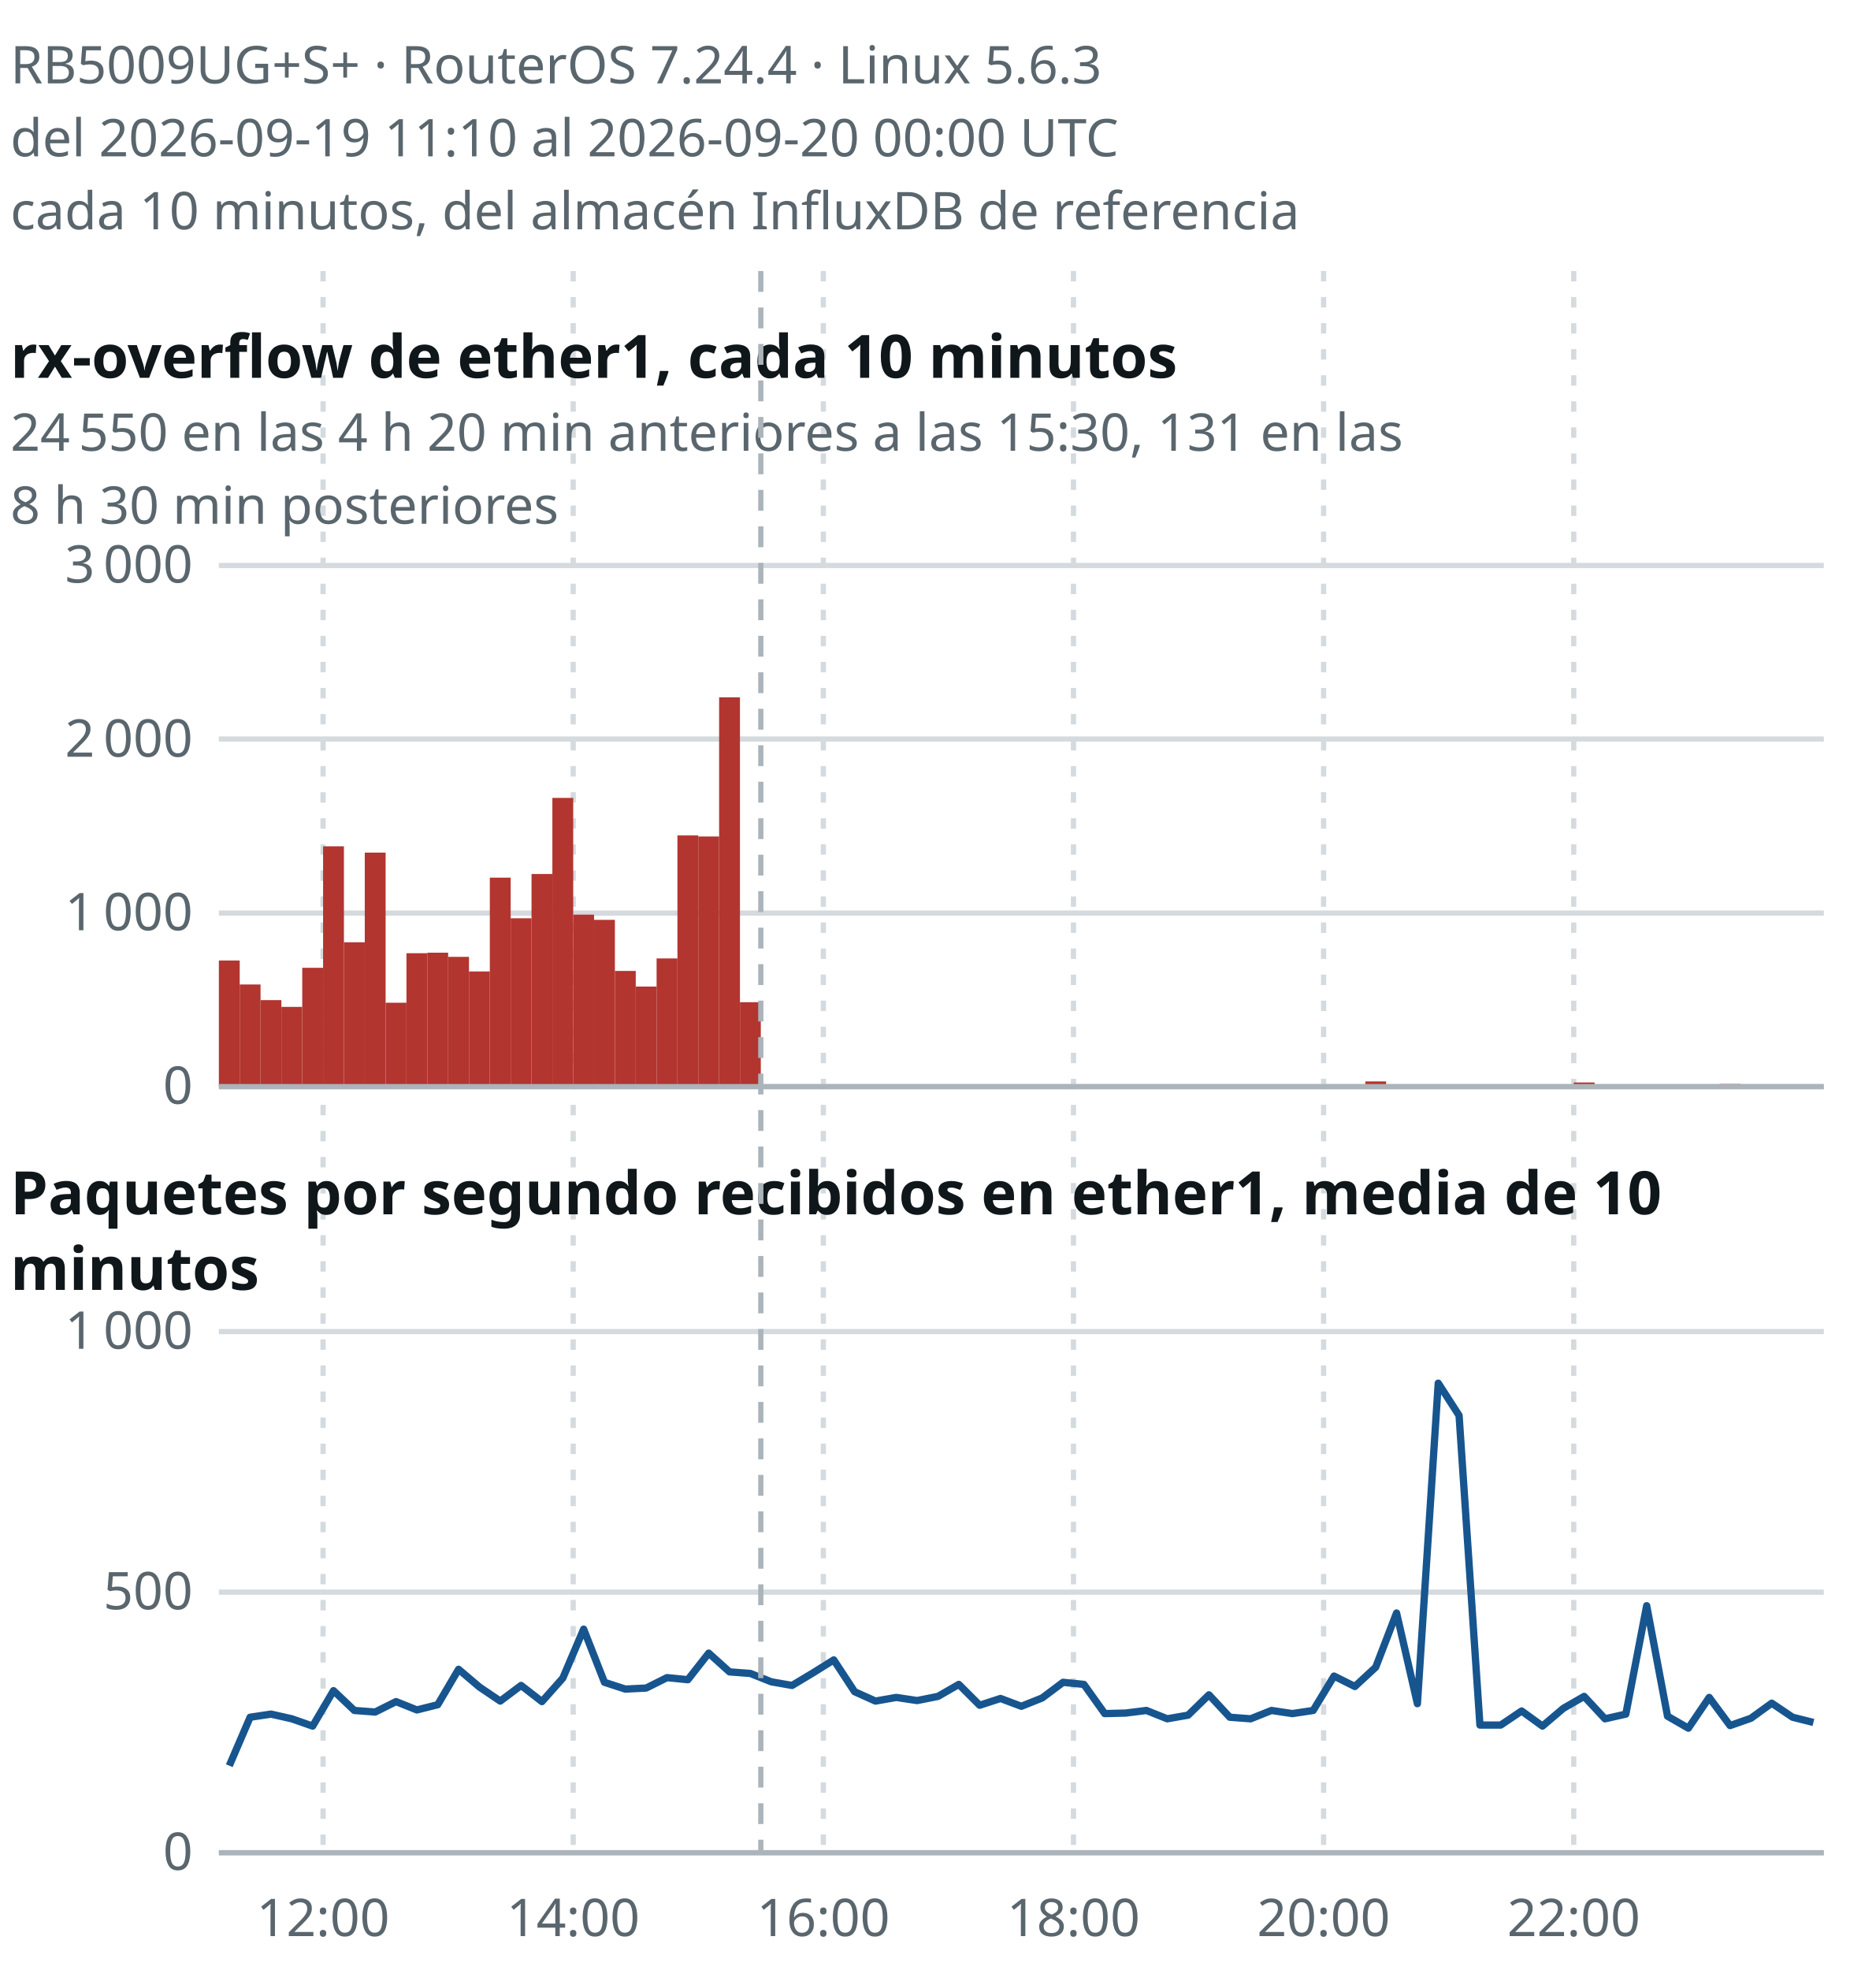
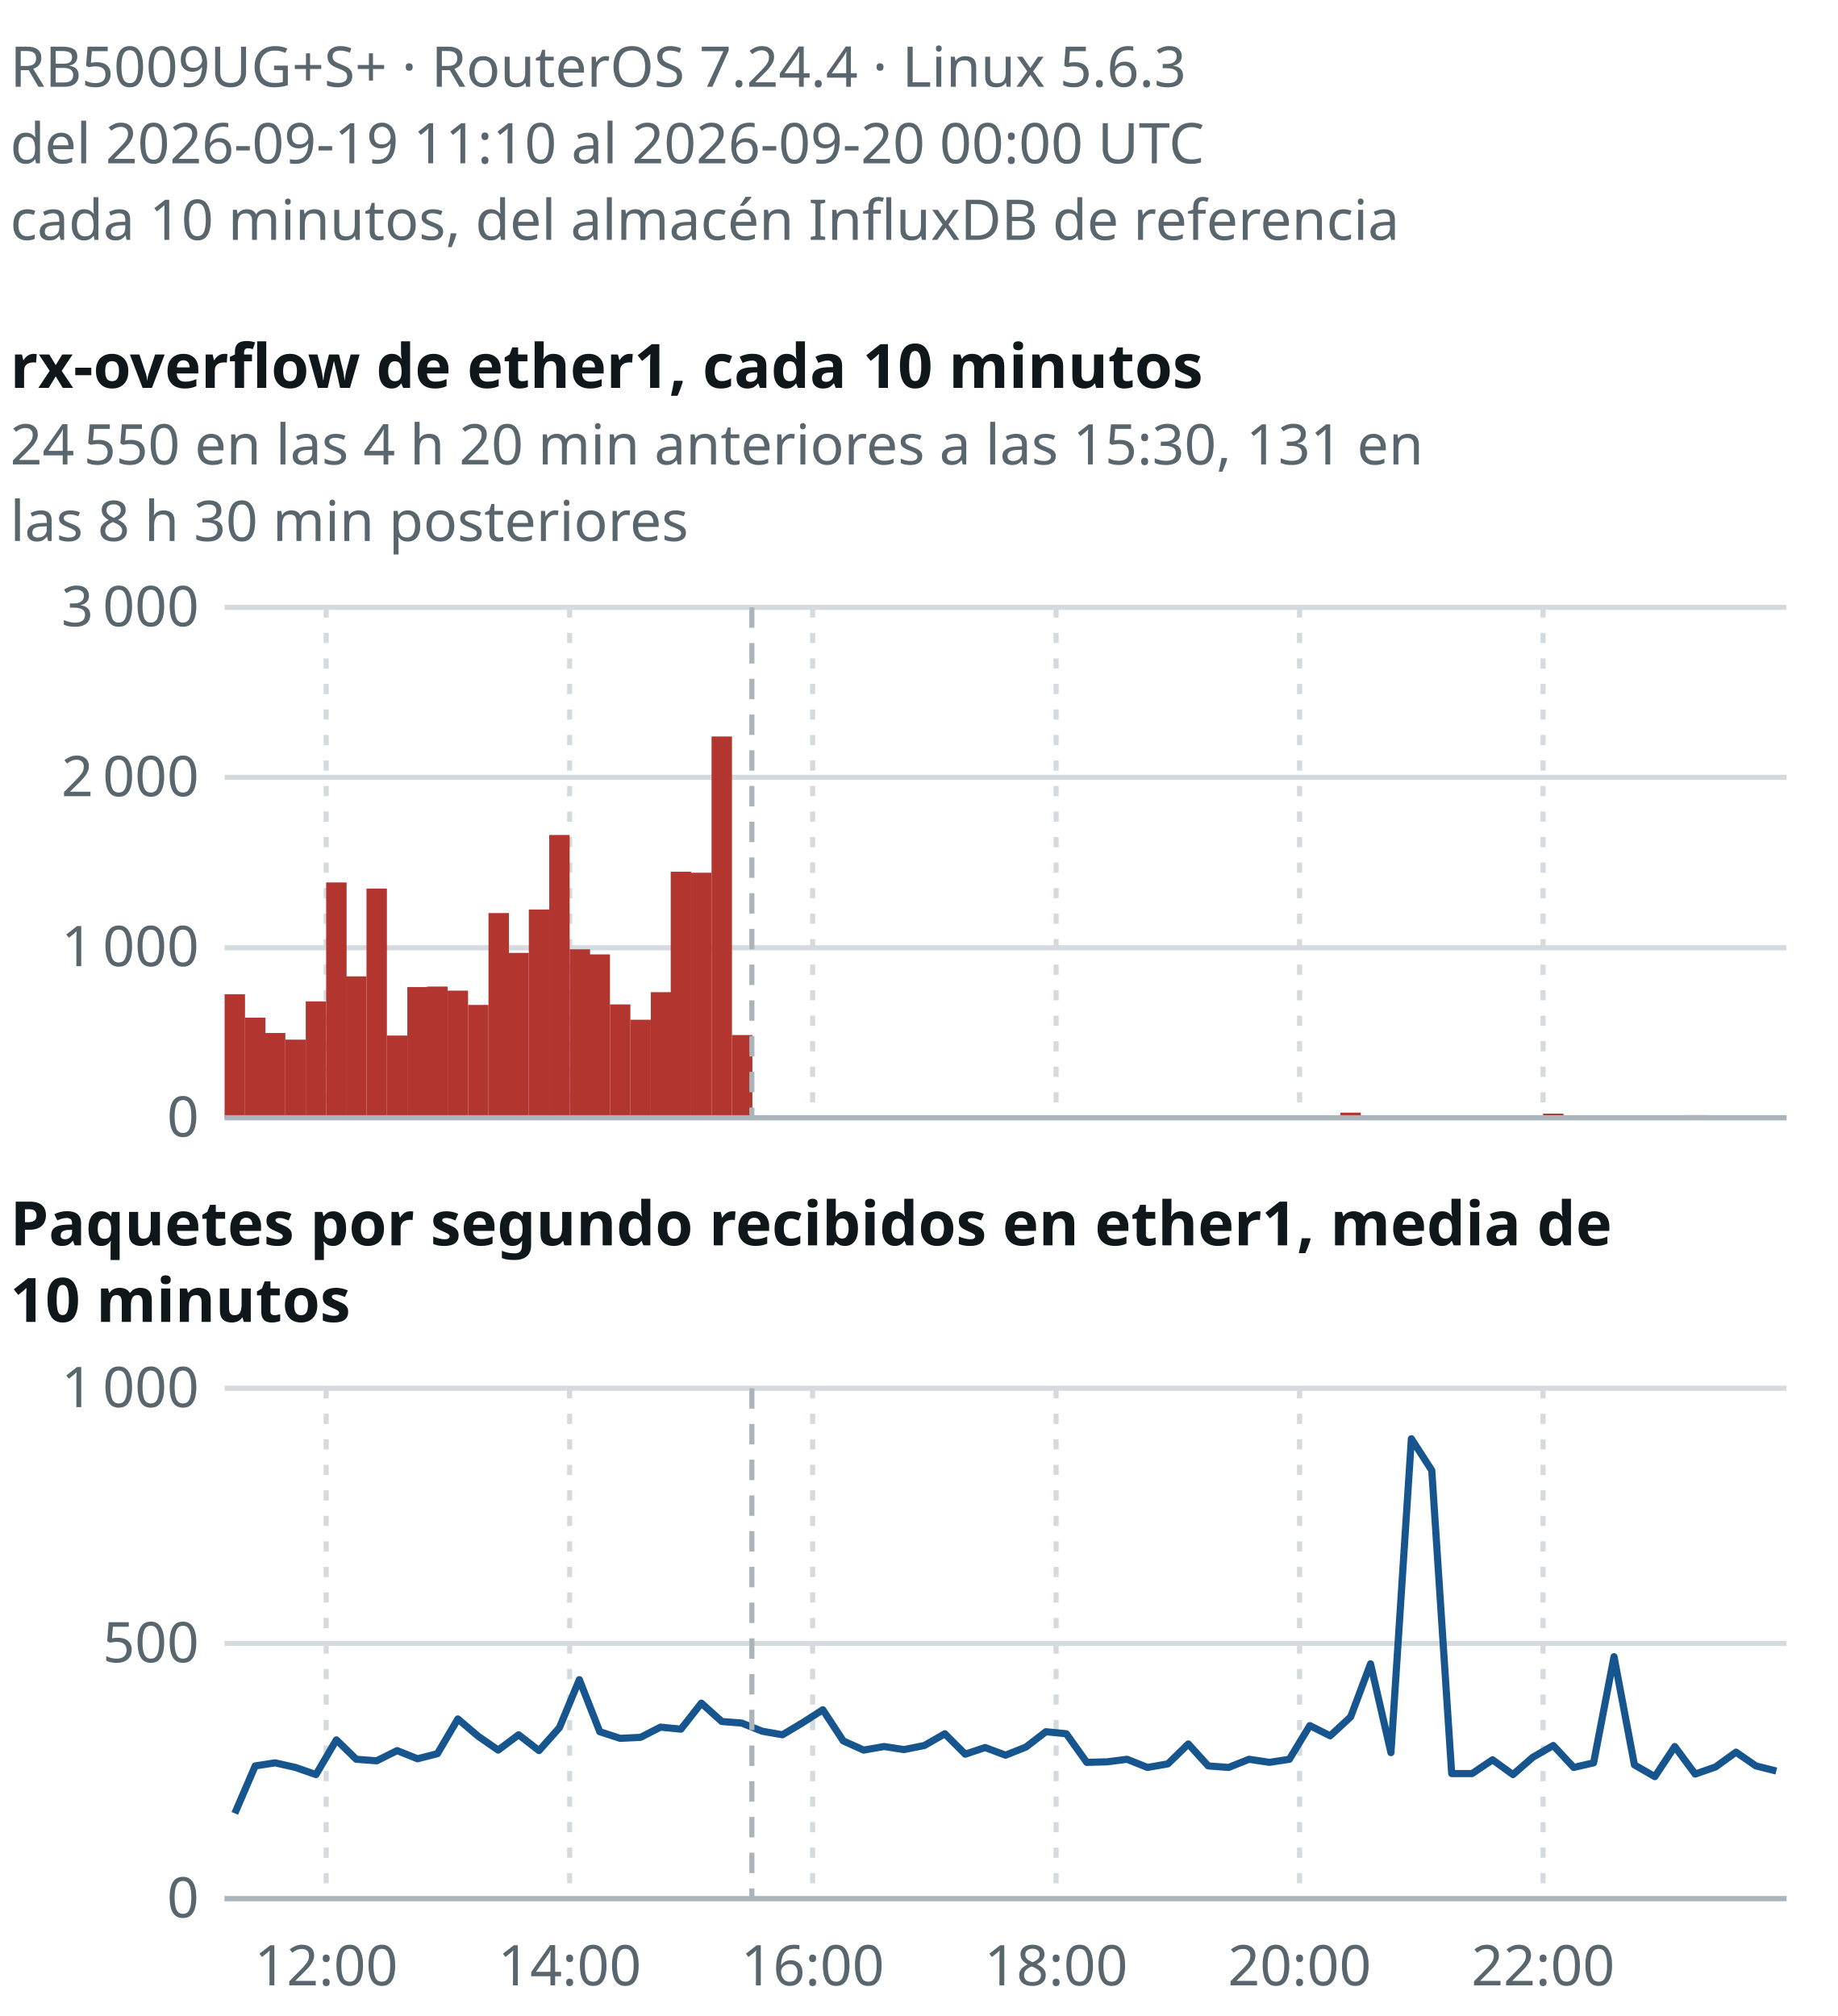
- <svg xmlns="http://www.w3.org/2000/svg" viewBox="0 0 360 378" width="100%" role="img" aria-labelledby="port-overflow-2026-09-19-es-narrow-t port-overflow-2026-09-19-es-narrow-d">
-   <line x1="42" y1="208.5" x2="350" y2="208.5" stroke="var(--ms-border, #d4dade)" stroke-width="1" />
-   <line x1="42" y1="175.2" x2="350" y2="175.2" stroke="var(--ms-border, #d4dade)" stroke-width="1" />
-   <line x1="42" y1="141.8" x2="350" y2="141.8" stroke="var(--ms-border, #d4dade)" stroke-width="1" />
-   <line x1="42" y1="108.5" x2="350" y2="108.5" stroke="var(--ms-border, #d4dade)" stroke-width="1" />
-   <line x1="42" y1="355.5" x2="350" y2="355.5" stroke="var(--ms-border, #d4dade)" stroke-width="1" />
-   <line x1="42" y1="305.5" x2="350" y2="305.5" stroke="var(--ms-border, #d4dade)" stroke-width="1" />
-   <line x1="42" y1="255.5" x2="350" y2="255.5" stroke="var(--ms-border, #d4dade)" stroke-width="1" />
-   <line x1="62" y1="52" x2="62" y2="355.5" stroke="var(--ms-border, #d4dade)" stroke-width="1" stroke-dasharray="2 3" />
-   <line x1="110" y1="52" x2="110" y2="355.5" stroke="var(--ms-border, #d4dade)" stroke-width="1" stroke-dasharray="2 3" />
-   <line x1="158" y1="52" x2="158" y2="355.5" stroke="var(--ms-border, #d4dade)" stroke-width="1" stroke-dasharray="2 3" />
-   <line x1="206" y1="52" x2="206" y2="355.5" stroke="var(--ms-border, #d4dade)" stroke-width="1" stroke-dasharray="2 3" />
-   <line x1="254" y1="52" x2="254" y2="355.5" stroke="var(--ms-border, #d4dade)" stroke-width="1" stroke-dasharray="2 3" />
-   <line x1="302" y1="52" x2="302" y2="355.5" stroke="var(--ms-border, #d4dade)" stroke-width="1" stroke-dasharray="2 3" />
-   <text x="2" y="16" font-family="ui-sans-serif,system-ui,sans-serif" font-size="10" fill="var(--ms-muted, #5a666d)">RB5009UG+S+ · RouterOS 7.24.4 · Linux 5.6.3</text>
-   <text x="2" y="30" font-family="ui-sans-serif,system-ui,sans-serif" font-size="10" fill="var(--ms-muted, #5a666d)">del 2026-09-19 11:10 al 2026-09-20 00:00 UTC</text>
-   <text x="2" y="44" font-family="ui-sans-serif,system-ui,sans-serif" font-size="10" fill="var(--ms-muted, #5a666d)">cada 10 minutos, del almacén InfluxDB de referencia</text>
-   <text x="2" y="72.5" font-family="ui-sans-serif,system-ui,sans-serif" font-size="11.5" font-weight="600" fill="var(--ms-heading, #10171b)">rx-overflow de ether1, cada 10 minutos</text>
-   <text x="2" y="86.5" font-family="ui-sans-serif,system-ui,sans-serif" font-size="10" fill="var(--ms-muted, #5a666d)">24 550 en las 4 h 20 min anteriores a las 15:30, 131 en las</text>
-   <text x="2" y="100.5" font-family="ui-sans-serif,system-ui,sans-serif" font-size="10" fill="var(--ms-muted, #5a666d)">8 h 30 min posteriores</text>
-   <text x="37" y="211.8" text-anchor="end" font-family="ui-sans-serif,system-ui,sans-serif" font-size="10" fill="var(--ms-muted, #5a666d)">0</text>
-   <text x="37" y="178.5" text-anchor="end" font-family="ui-sans-serif,system-ui,sans-serif" font-size="10" fill="var(--ms-muted, #5a666d)">1 000</text>
-   <text x="37" y="145.2" text-anchor="end" font-family="ui-sans-serif,system-ui,sans-serif" font-size="10" fill="var(--ms-muted, #5a666d)">2 000</text>
-   <text x="37" y="111.8" text-anchor="end" font-family="ui-sans-serif,system-ui,sans-serif" font-size="10" fill="var(--ms-muted, #5a666d)">3 000</text>
-   <rect x="42" y="184.3" width="4" height="24.2" fill="var(--ms-status-bad, #b3352f)" />
-   <rect x="46" y="188.9" width="4" height="19.6" fill="var(--ms-status-bad, #b3352f)" />
-   <rect x="50" y="191.9" width="4" height="16.6" fill="var(--ms-status-bad, #b3352f)" />
-   <rect x="54" y="193.2" width="4" height="15.3" fill="var(--ms-status-bad, #b3352f)" />
-   <rect x="58" y="185.7" width="4" height="22.8" fill="var(--ms-status-bad, #b3352f)" />
-   <rect x="62" y="162.4" width="4" height="46.1" fill="var(--ms-status-bad, #b3352f)" />
-   <rect x="66" y="180.8" width="4" height="27.7" fill="var(--ms-status-bad, #b3352f)" />
-   <rect x="70" y="163.6" width="4" height="44.9" fill="var(--ms-status-bad, #b3352f)" />
-   <rect x="74" y="192.4" width="4" height="16.1" fill="var(--ms-status-bad, #b3352f)" />
-   <rect x="78" y="182.9" width="4" height="25.6" fill="var(--ms-status-bad, #b3352f)" />
-   <rect x="82" y="182.8" width="4" height="25.7" fill="var(--ms-status-bad, #b3352f)" />
-   <rect x="86" y="183.6" width="4" height="24.9" fill="var(--ms-status-bad, #b3352f)" />
-   <rect x="90" y="186.4" width="4" height="22.1" fill="var(--ms-status-bad, #b3352f)" />
-   <rect x="94" y="168.4" width="4" height="40.1" fill="var(--ms-status-bad, #b3352f)" />
-   <rect x="98" y="176.2" width="4" height="32.3" fill="var(--ms-status-bad, #b3352f)" />
-   <rect x="102" y="167.7" width="4" height="40.8" fill="var(--ms-status-bad, #b3352f)" />
-   <rect x="106" y="153.1" width="4" height="55.4" fill="var(--ms-status-bad, #b3352f)" />
-   <rect x="110" y="175.5" width="4" height="33" fill="var(--ms-status-bad, #b3352f)" />
-   <rect x="114" y="176.5" width="4" height="32" fill="var(--ms-status-bad, #b3352f)" />
-   <rect x="118" y="186.3" width="4" height="22.2" fill="var(--ms-status-bad, #b3352f)" />
-   <rect x="122" y="189.3" width="4" height="19.2" fill="var(--ms-status-bad, #b3352f)" />
-   <rect x="126" y="183.9" width="4" height="24.6" fill="var(--ms-status-bad, #b3352f)" />
-   <rect x="130" y="160.3" width="4" height="48.2" fill="var(--ms-status-bad, #b3352f)" />
-   <rect x="134" y="160.5" width="4" height="48" fill="var(--ms-status-bad, #b3352f)" />
-   <rect x="138" y="133.8" width="4" height="74.7" fill="var(--ms-status-bad, #b3352f)" />
-   <rect x="142" y="192.3" width="4" height="16.2" fill="var(--ms-status-bad, #b3352f)" />
-   <rect x="194" y="208.4" width="4" height="0.1" fill="var(--ms-status-bad, #b3352f)" />
-   <rect x="214" y="208.2" width="4" height="0.3" fill="var(--ms-status-bad, #b3352f)" />
-   <rect x="242" y="208.2" width="4" height="0.3" fill="var(--ms-status-bad, #b3352f)" />
-   <rect x="262" y="207.5" width="4" height="1" fill="var(--ms-status-bad, #b3352f)" />
-   <rect x="278" y="208.4" width="4" height="0.1" fill="var(--ms-status-bad, #b3352f)" />
-   <rect x="294" y="208.3" width="4" height="0.2" fill="var(--ms-status-bad, #b3352f)" />
-   <rect x="302" y="207.7" width="4" height="0.8" fill="var(--ms-status-bad, #b3352f)" />
-   <rect x="306" y="208.1" width="4" height="0.4" fill="var(--ms-status-bad, #b3352f)" />
-   <rect x="314" y="208.2" width="4" height="0.3" fill="var(--ms-status-bad, #b3352f)" />
-   <rect x="326" y="208.3" width="4" height="0.2" fill="var(--ms-status-bad, #b3352f)" />
-   <rect x="330" y="208" width="4" height="0.5" fill="var(--ms-status-bad, #b3352f)" />
-   <line x1="42" y1="208.5" x2="350" y2="208.5" stroke="var(--ms-border-strong, #aab4ba)" stroke-width="1" />
-   <text x="2" y="233" font-family="ui-sans-serif,system-ui,sans-serif" font-size="11.5" font-weight="600" fill="var(--ms-heading, #10171b)">Paquetes por segundo recibidos en ether1, media de 10</text>
-   <text x="2" y="247.5" font-family="ui-sans-serif,system-ui,sans-serif" font-size="11.5" font-weight="600" fill="var(--ms-heading, #10171b)">minutos</text>
-   <text x="37" y="358.8" text-anchor="end" font-family="ui-sans-serif,system-ui,sans-serif" font-size="10" fill="var(--ms-muted, #5a666d)">0</text>
-   <text x="37" y="308.8" text-anchor="end" font-family="ui-sans-serif,system-ui,sans-serif" font-size="10" fill="var(--ms-muted, #5a666d)">500</text>
-   <text x="37" y="258.8" text-anchor="end" font-family="ui-sans-serif,system-ui,sans-serif" font-size="10" fill="var(--ms-muted, #5a666d)">1 000</text>
-   <path d="M44 338.8L48 329.5L52 328.9L56 329.8L60 331.2L64 324.4L68 328.2L72 328.5L76 326.5L80 328.1L84 327.1L88 320.3L92 323.7L96 326.4L100 323.4L104 326.5L108 322L112 312.6L116 322.8L120 324.1L124 323.9L128 321.9L132 322.3L136 317.2L140 320.8L144 321.1L148 322.7L152 323.4L156 321L160 318.5L164 324.6L168 326.4L172 325.7L176 326.3L180 325.5L184 323.2L188 327.2L192 325.9L196 327.4L200 325.8L204 322.8L208 323.2L212 328.8L216 328.7L220 328.2L224 329.8L228 329.1L232 325.2L236 329.5L240 329.8L244 328.2L248 328.8L252 328.2L256 321.6L260 323.6L264 319.9L268 309.5L272 326.9L276 265.4L280 271.6L284 331L288 331L292 328.3L296 331.2L300 327.8L304 325.5L308 329.8L312 328.9L316 308.1L320 329.3L324 331.6L328 325.7L332 331.1L336 329.7L340 326.8L344 329.5L348 330.5" fill="none" stroke="var(--ms-info, #17558f)" stroke-width="1.4" stroke-linejoin="round" />
-   <line x1="42" y1="355.5" x2="350" y2="355.5" stroke="var(--ms-border-strong, #aab4ba)" stroke-width="1" />
-   <line x1="146" y1="52" x2="146" y2="355.5" stroke="var(--ms-border-strong, #aab4ba)" stroke-width="1" stroke-dasharray="4 3" />
-   <text x="62" y="371.5" text-anchor="middle" font-family="ui-sans-serif,system-ui,sans-serif" font-size="10" fill="var(--ms-muted, #5a666d)">12:00</text>
-   <text x="110" y="371.5" text-anchor="middle" font-family="ui-sans-serif,system-ui,sans-serif" font-size="10" fill="var(--ms-muted, #5a666d)">14:00</text>
-   <text x="158" y="371.5" text-anchor="middle" font-family="ui-sans-serif,system-ui,sans-serif" font-size="10" fill="var(--ms-muted, #5a666d)">16:00</text>
-   <text x="206" y="371.5" text-anchor="middle" font-family="ui-sans-serif,system-ui,sans-serif" font-size="10" fill="var(--ms-muted, #5a666d)">18:00</text>
-   <text x="254" y="371.5" text-anchor="middle" font-family="ui-sans-serif,system-ui,sans-serif" font-size="10" fill="var(--ms-muted, #5a666d)">20:00</text>
-   <text x="302" y="371.5" text-anchor="middle" font-family="ui-sans-serif,system-ui,sans-serif" font-size="10" fill="var(--ms-muted, #5a666d)">22:00</text>
+ <svg xmlns="http://www.w3.org/2000/svg" viewBox="0 0 360 395" width="100%" role="img" aria-labelledby="port-overflow-2026-09-19-es-narrow-t port-overflow-2026-09-19-es-narrow-d">
+   <line x1="44" y1="219" x2="350" y2="219" stroke="var(--ms-border, #d4dade)" stroke-width="1" />
+   <line x1="44" y1="185.7" x2="350" y2="185.7" stroke="var(--ms-border, #d4dade)" stroke-width="1" />
+   <line x1="44" y1="152.3" x2="350" y2="152.3" stroke="var(--ms-border, #d4dade)" stroke-width="1" />
+   <line x1="44" y1="119" x2="350" y2="119" stroke="var(--ms-border, #d4dade)" stroke-width="1" />
+   <line x1="44" y1="372" x2="350" y2="372" stroke="var(--ms-border, #d4dade)" stroke-width="1" />
+   <line x1="44" y1="322" x2="350" y2="322" stroke="var(--ms-border, #d4dade)" stroke-width="1" />
+   <line x1="44" y1="272" x2="350" y2="272" stroke="var(--ms-border, #d4dade)" stroke-width="1" />
+   <line x1="63.9" y1="119" x2="63.9" y2="219" stroke="var(--ms-border, #d4dade)" stroke-width="1" stroke-dasharray="2 3" />
+   <line x1="63.9" y1="272" x2="63.9" y2="372" stroke="var(--ms-border, #d4dade)" stroke-width="1" stroke-dasharray="2 3" />
+   <line x1="111.6" y1="119" x2="111.6" y2="219" stroke="var(--ms-border, #d4dade)" stroke-width="1" stroke-dasharray="2 3" />
+   <line x1="111.6" y1="272" x2="111.6" y2="372" stroke="var(--ms-border, #d4dade)" stroke-width="1" stroke-dasharray="2 3" />
+   <line x1="159.2" y1="119" x2="159.2" y2="219" stroke="var(--ms-border, #d4dade)" stroke-width="1" stroke-dasharray="2 3" />
+   <line x1="159.2" y1="272" x2="159.2" y2="372" stroke="var(--ms-border, #d4dade)" stroke-width="1" stroke-dasharray="2 3" />
+   <line x1="206.9" y1="119" x2="206.9" y2="219" stroke="var(--ms-border, #d4dade)" stroke-width="1" stroke-dasharray="2 3" />
+   <line x1="206.9" y1="272" x2="206.9" y2="372" stroke="var(--ms-border, #d4dade)" stroke-width="1" stroke-dasharray="2 3" />
+   <line x1="254.6" y1="119" x2="254.6" y2="219" stroke="var(--ms-border, #d4dade)" stroke-width="1" stroke-dasharray="2 3" />
+   <line x1="254.6" y1="272" x2="254.6" y2="372" stroke="var(--ms-border, #d4dade)" stroke-width="1" stroke-dasharray="2 3" />
+   <line x1="302.3" y1="119" x2="302.3" y2="219" stroke="var(--ms-border, #d4dade)" stroke-width="1" stroke-dasharray="2 3" />
+   <line x1="302.3" y1="272" x2="302.3" y2="372" stroke="var(--ms-border, #d4dade)" stroke-width="1" stroke-dasharray="2 3" />
+   <text x="2" y="17" font-family="ui-sans-serif,system-ui,sans-serif" font-size="11" fill="var(--ms-muted, #5a666d)">RB5009UG+S+ · RouterOS 7.24.4 · Linux 5.6.3</text>
+   <text x="2" y="32" font-family="ui-sans-serif,system-ui,sans-serif" font-size="11" fill="var(--ms-muted, #5a666d)">del 2026-09-19 11:10 al 2026-09-20 00:00 UTC</text>
+   <text x="2" y="47" font-family="ui-sans-serif,system-ui,sans-serif" font-size="11" fill="var(--ms-muted, #5a666d)">cada 10 minutos, del almacén InfluxDB de referencia</text>
+   <text x="2" y="76" font-family="ui-sans-serif,system-ui,sans-serif" font-size="12" font-weight="600" fill="var(--ms-heading, #10171b)">rx-overflow de ether1, cada 10 minutos</text>
+   <text x="2" y="91" font-family="ui-sans-serif,system-ui,sans-serif" font-size="11" fill="var(--ms-muted, #5a666d)">24 550 en las 4 h 20 min anteriores a las 15:30, 131 en</text>
+   <text x="2" y="106" font-family="ui-sans-serif,system-ui,sans-serif" font-size="11" fill="var(--ms-muted, #5a666d)">las 8 h 30 min posteriores</text>
+   <text x="39" y="222.7" text-anchor="end" font-family="ui-sans-serif,system-ui,sans-serif" font-size="11" fill="var(--ms-muted, #5a666d)">0</text>
+   <text x="39" y="189.3" text-anchor="end" font-family="ui-sans-serif,system-ui,sans-serif" font-size="11" fill="var(--ms-muted, #5a666d)">1 000</text>
+   <text x="39" y="156" text-anchor="end" font-family="ui-sans-serif,system-ui,sans-serif" font-size="11" fill="var(--ms-muted, #5a666d)">2 000</text>
+   <text x="39" y="122.7" text-anchor="end" font-family="ui-sans-serif,system-ui,sans-serif" font-size="11" fill="var(--ms-muted, #5a666d)">3 000</text>
+   <rect x="44" y="194.8" width="4" height="24.2" fill="var(--ms-status-bad, #b3352f)" />
+   <rect x="48" y="199.4" width="4" height="19.6" fill="var(--ms-status-bad, #b3352f)" />
+   <rect x="51.9" y="202.4" width="4" height="16.6" fill="var(--ms-status-bad, #b3352f)" />
+   <rect x="55.9" y="203.7" width="4" height="15.3" fill="var(--ms-status-bad, #b3352f)" />
+   <rect x="59.9" y="196.2" width="4" height="22.8" fill="var(--ms-status-bad, #b3352f)" />
+   <rect x="63.9" y="172.9" width="4" height="46.1" fill="var(--ms-status-bad, #b3352f)" />
+   <rect x="67.8" y="191.3" width="4" height="27.7" fill="var(--ms-status-bad, #b3352f)" />
+   <rect x="71.8" y="174.1" width="4" height="44.9" fill="var(--ms-status-bad, #b3352f)" />
+   <rect x="75.8" y="202.9" width="4" height="16.1" fill="var(--ms-status-bad, #b3352f)" />
+   <rect x="79.8" y="193.4" width="4" height="25.6" fill="var(--ms-status-bad, #b3352f)" />
+   <rect x="83.7" y="193.3" width="4" height="25.7" fill="var(--ms-status-bad, #b3352f)" />
+   <rect x="87.7" y="194.1" width="4" height="24.9" fill="var(--ms-status-bad, #b3352f)" />
+   <rect x="91.7" y="196.9" width="4" height="22.1" fill="var(--ms-status-bad, #b3352f)" />
+   <rect x="95.7" y="178.9" width="4" height="40.1" fill="var(--ms-status-bad, #b3352f)" />
+   <rect x="99.6" y="186.7" width="4" height="32.3" fill="var(--ms-status-bad, #b3352f)" />
+   <rect x="103.6" y="178.2" width="4" height="40.8" fill="var(--ms-status-bad, #b3352f)" />
+   <rect x="107.6" y="163.6" width="4" height="55.4" fill="var(--ms-status-bad, #b3352f)" />
+   <rect x="111.6" y="186" width="4" height="33" fill="var(--ms-status-bad, #b3352f)" />
+   <rect x="115.5" y="187" width="4" height="32" fill="var(--ms-status-bad, #b3352f)" />
+   <rect x="119.5" y="196.8" width="4" height="22.2" fill="var(--ms-status-bad, #b3352f)" />
+   <rect x="123.5" y="199.8" width="4" height="19.2" fill="var(--ms-status-bad, #b3352f)" />
+   <rect x="127.5" y="194.4" width="4" height="24.6" fill="var(--ms-status-bad, #b3352f)" />
+   <rect x="131.4" y="170.8" width="4" height="48.2" fill="var(--ms-status-bad, #b3352f)" />
+   <rect x="135.4" y="171" width="4" height="48" fill="var(--ms-status-bad, #b3352f)" />
+   <rect x="139.4" y="144.3" width="4" height="74.7" fill="var(--ms-status-bad, #b3352f)" />
+   <rect x="143.4" y="202.8" width="4" height="16.2" fill="var(--ms-status-bad, #b3352f)" />
+   <rect x="195" y="218.9" width="4" height="0.1" fill="var(--ms-status-bad, #b3352f)" />
+   <rect x="214.9" y="218.7" width="4" height="0.3" fill="var(--ms-status-bad, #b3352f)" />
+   <rect x="242.7" y="218.7" width="4" height="0.3" fill="var(--ms-status-bad, #b3352f)" />
+   <rect x="262.6" y="218" width="4" height="1" fill="var(--ms-status-bad, #b3352f)" />
+   <rect x="278.5" y="218.9" width="4" height="0.1" fill="var(--ms-status-bad, #b3352f)" />
+   <rect x="294.4" y="218.8" width="4" height="0.2" fill="var(--ms-status-bad, #b3352f)" />
+   <rect x="302.3" y="218.2" width="4" height="0.8" fill="var(--ms-status-bad, #b3352f)" />
+   <rect x="306.3" y="218.6" width="4" height="0.4" fill="var(--ms-status-bad, #b3352f)" />
+   <rect x="314.2" y="218.7" width="4" height="0.3" fill="var(--ms-status-bad, #b3352f)" />
+   <rect x="326.2" y="218.8" width="4" height="0.2" fill="var(--ms-status-bad, #b3352f)" />
+   <rect x="330.1" y="218.5" width="4" height="0.5" fill="var(--ms-status-bad, #b3352f)" />
+   <line x1="44" y1="219" x2="350" y2="219" stroke="var(--ms-border-strong, #aab4ba)" stroke-width="1" />
+   <text x="2" y="244" font-family="ui-sans-serif,system-ui,sans-serif" font-size="12" font-weight="600" fill="var(--ms-heading, #10171b)">Paquetes por segundo recibidos en ether1, media de</text>
+   <text x="2" y="259" font-family="ui-sans-serif,system-ui,sans-serif" font-size="12" font-weight="600" fill="var(--ms-heading, #10171b)">10 minutos</text>
+   <text x="39" y="375.7" text-anchor="end" font-family="ui-sans-serif,system-ui,sans-serif" font-size="11" fill="var(--ms-muted, #5a666d)">0</text>
+   <text x="39" y="325.7" text-anchor="end" font-family="ui-sans-serif,system-ui,sans-serif" font-size="11" fill="var(--ms-muted, #5a666d)">500</text>
+   <text x="39" y="275.7" text-anchor="end" font-family="ui-sans-serif,system-ui,sans-serif" font-size="11" fill="var(--ms-muted, #5a666d)">1 000</text>
+   <path d="M46 355.3L50 346L53.9 345.4L57.9 346.3L61.9 347.7L65.9 340.9L69.8 344.7L73.8 345L77.8 343L81.8 344.6L85.7 343.6L89.7 336.8L93.7 340.2L97.6 342.9L101.6 339.9L105.6 343L109.6 338.5L113.5 329.1L117.5 339.3L121.5 340.6L125.5 340.4L129.4 338.4L133.4 338.8L137.4 333.7L141.4 337.3L145.3 337.6L149.3 339.2L153.3 339.9L157.3 337.5L161.2 335L165.2 341.1L169.2 342.9L173.2 342.2L177.1 342.8L181.1 342L185.1 339.7L189.1 343.7L193 342.4L197 343.9L201 342.3L204.9 339.3L208.9 339.7L212.9 345.3L216.9 345.2L220.8 344.7L224.8 346.3L228.8 345.6L232.8 341.7L236.7 346L240.7 346.3L244.7 344.7L248.7 345.3L252.6 344.7L256.6 338.1L260.6 340.1L264.6 336.4L268.5 326L272.5 343.4L276.5 281.9L280.5 288.1L284.4 347.5L288.4 347.5L292.4 344.8L296.4 347.7L300.3 344.3L304.3 342L308.3 346.3L312.2 345.4L316.2 324.6L320.2 345.8L324.2 348.1L328.1 342.2L332.1 347.6L336.1 346.2L340.1 343.3L344 346L348 347" fill="none" stroke="var(--ms-info, #17558f)" stroke-width="1.4" stroke-linejoin="round" />
+   <line x1="44" y1="372" x2="350" y2="372" stroke="var(--ms-border-strong, #aab4ba)" stroke-width="1" />
+   <line x1="147.3" y1="119" x2="147.3" y2="219" stroke="var(--ms-border-strong, #aab4ba)" stroke-width="1" stroke-dasharray="4 3" />
+   <line x1="147.3" y1="272" x2="147.3" y2="372" stroke="var(--ms-border-strong, #aab4ba)" stroke-width="1" stroke-dasharray="4 3" />
+   <text x="63.9" y="389" text-anchor="middle" font-family="ui-sans-serif,system-ui,sans-serif" font-size="11" fill="var(--ms-muted, #5a666d)">12:00</text>
+   <text x="111.6" y="389" text-anchor="middle" font-family="ui-sans-serif,system-ui,sans-serif" font-size="11" fill="var(--ms-muted, #5a666d)">14:00</text>
+   <text x="159.2" y="389" text-anchor="middle" font-family="ui-sans-serif,system-ui,sans-serif" font-size="11" fill="var(--ms-muted, #5a666d)">16:00</text>
+   <text x="206.9" y="389" text-anchor="middle" font-family="ui-sans-serif,system-ui,sans-serif" font-size="11" fill="var(--ms-muted, #5a666d)">18:00</text>
+   <text x="254.6" y="389" text-anchor="middle" font-family="ui-sans-serif,system-ui,sans-serif" font-size="11" fill="var(--ms-muted, #5a666d)">20:00</text>
+   <text x="302.3" y="389" text-anchor="middle" font-family="ui-sans-serif,system-ui,sans-serif" font-size="11" fill="var(--ms-muted, #5a666d)">22:00</text>
</svg>
